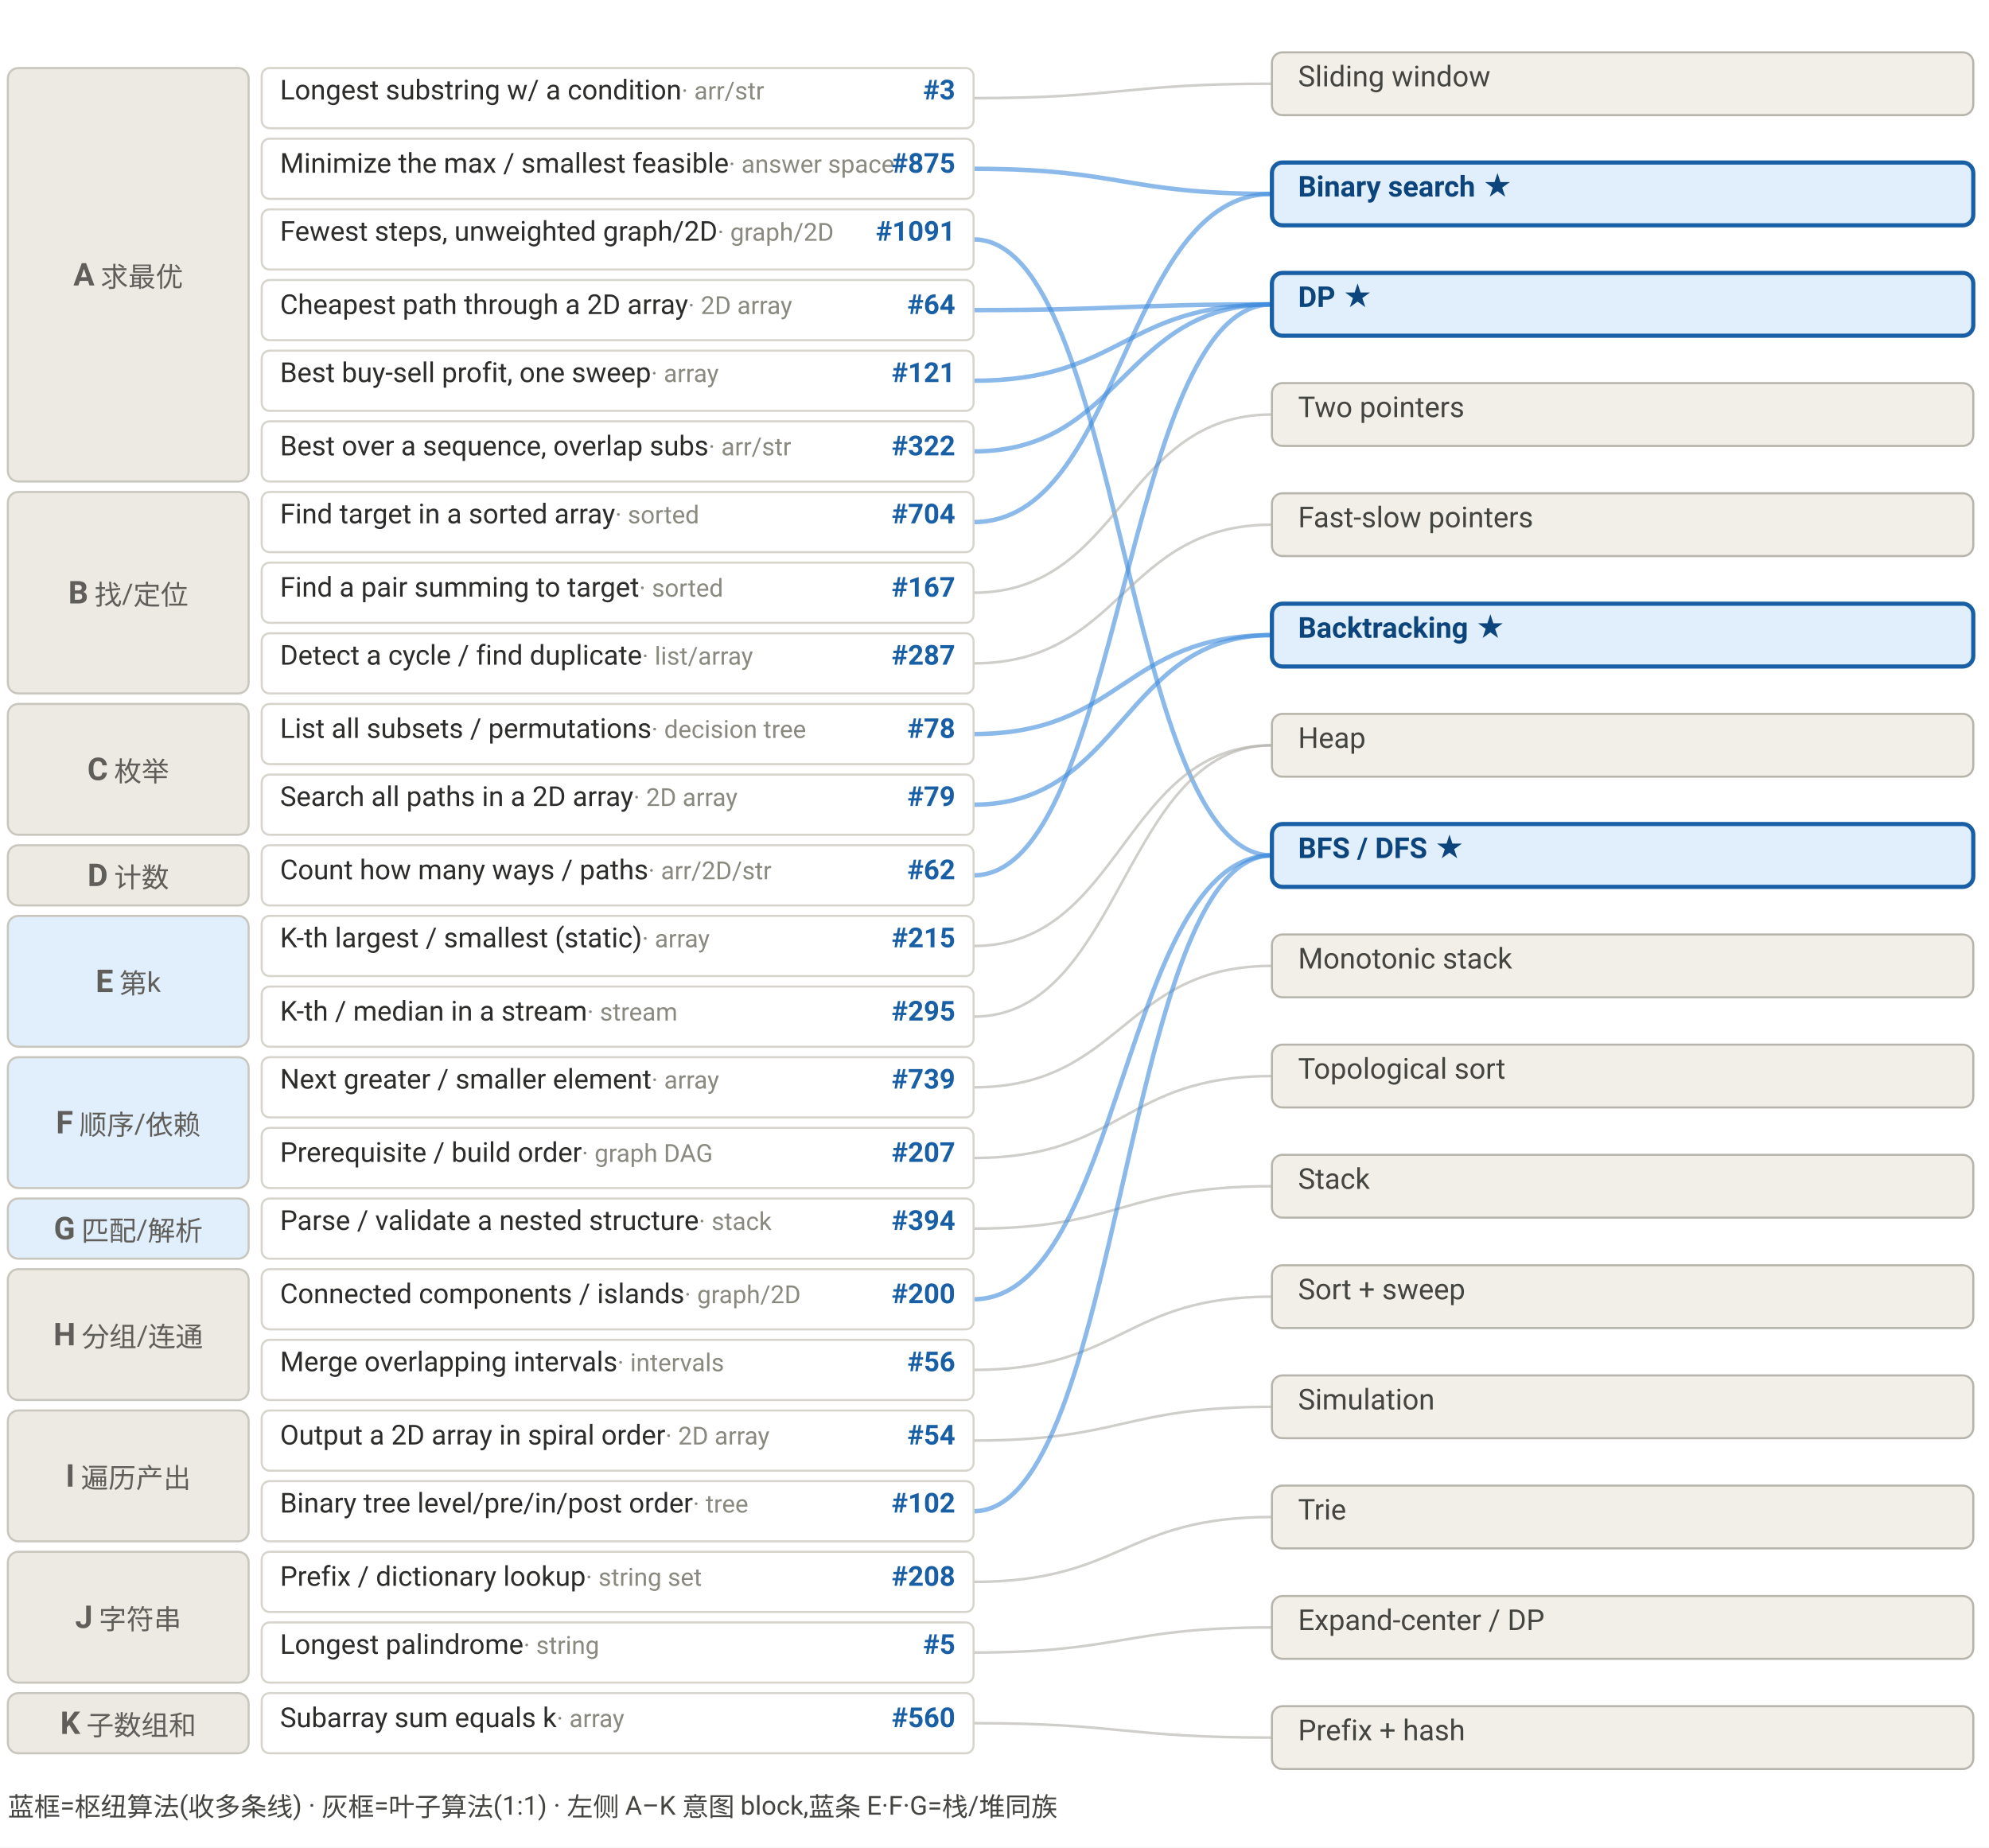
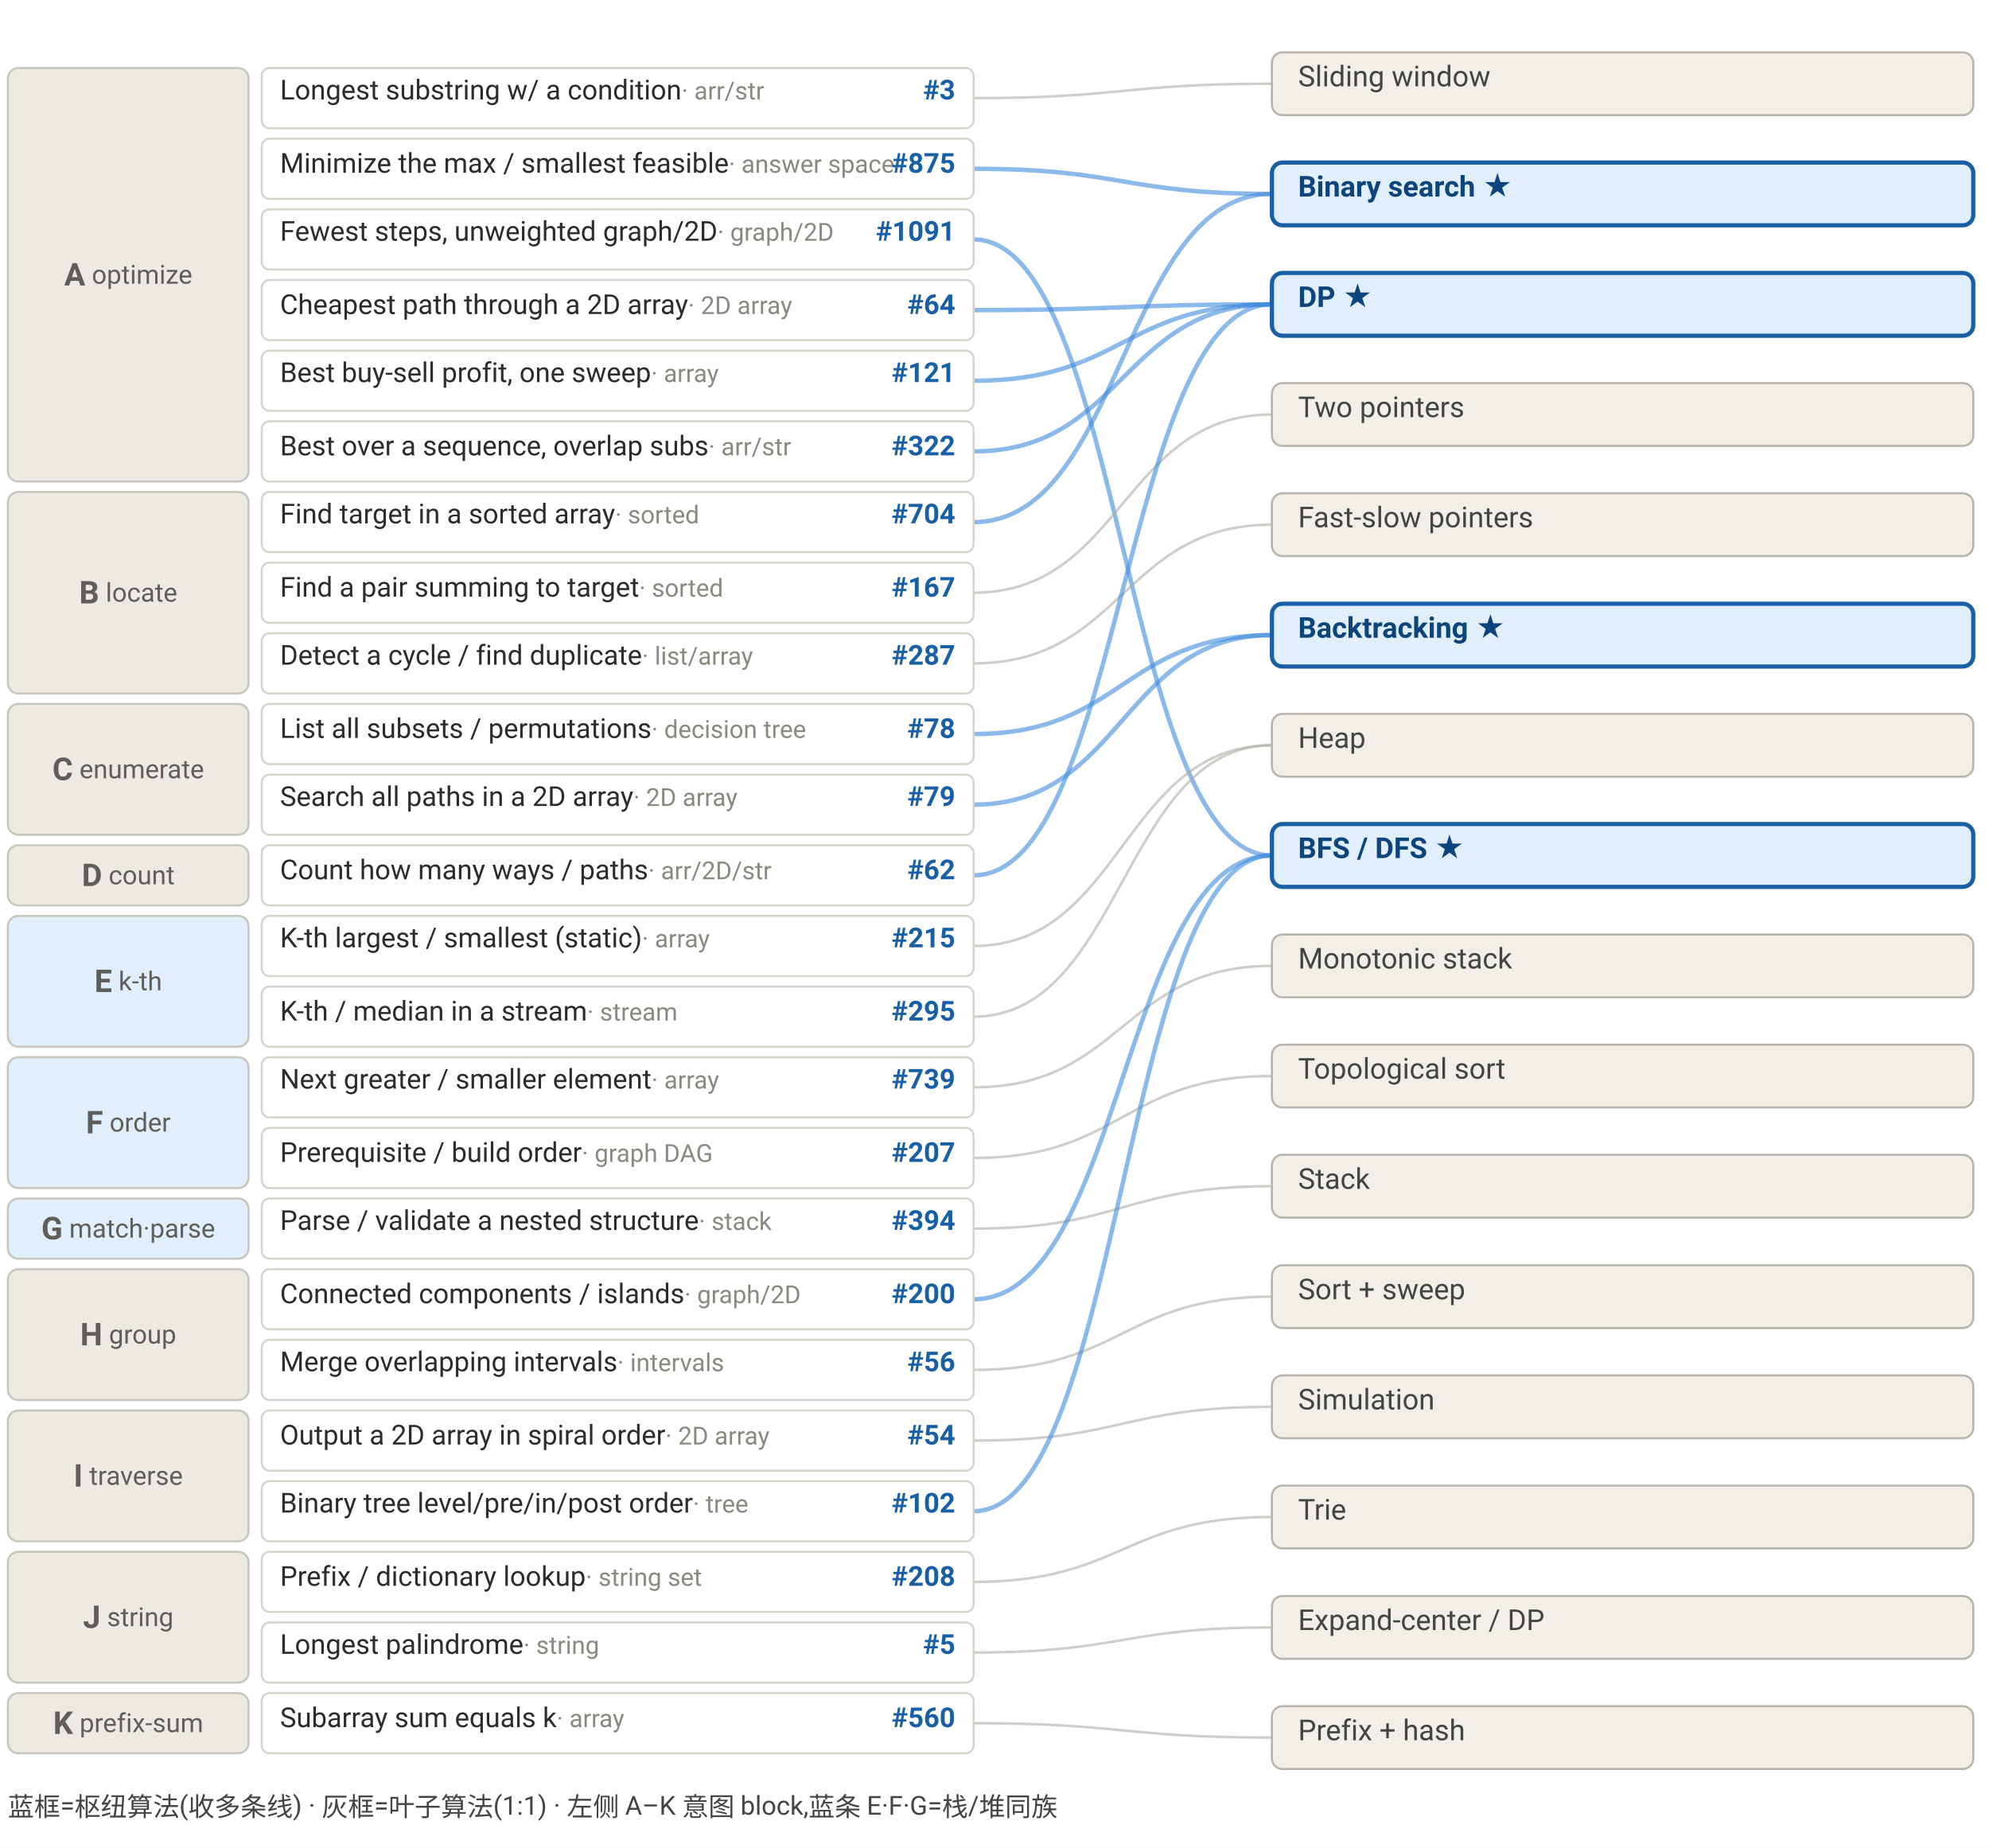
<svg xmlns="http://www.w3.org/2000/svg" viewBox="0 0 760 706" font-family="-apple-system,Segoe UI,Roboto,Helvetica,Arial,sans-serif">
  <rect x="0" y="0" width="760" height="706" fill="#ffffff" />
  <path d="M 372 37.5 C 429.0 37.5 429.0 32.0 486 32.0" fill="none" stroke="#AFAEA6" stroke-width="1.0" opacity="0.6" />
  <path d="M 372 64.5 C 429.0 64.5 429.0 74.1 486 74.1" fill="none" stroke="#3D8BDC" stroke-width="1.7" opacity="0.6" />
  <path d="M 372 91.5 C 429.0 91.5 429.0 326.9 486 326.9" fill="none" stroke="#3D8BDC" stroke-width="1.7" opacity="0.6" />
  <path d="M 372 118.5 C 429.0 118.5 429.0 116.3 486 116.3" fill="none" stroke="#3D8BDC" stroke-width="1.7" opacity="0.6" />
  <path d="M 372 145.5 C 429.0 145.5 429.0 116.3 486 116.3" fill="none" stroke="#3D8BDC" stroke-width="1.7" opacity="0.6" />
  <path d="M 372 172.5 C 429.0 172.5 429.0 116.3 486 116.3" fill="none" stroke="#3D8BDC" stroke-width="1.7" opacity="0.6" />
  <path d="M 372 199.5 C 429.0 199.5 429.0 74.1 486 74.1" fill="none" stroke="#3D8BDC" stroke-width="1.7" opacity="0.6" />
  <path d="M 372 226.5 C 429.0 226.5 429.0 158.4 486 158.4" fill="none" stroke="#AFAEA6" stroke-width="1.0" opacity="0.6" />
  <path d="M 372 253.5 C 429.0 253.5 429.0 200.5 486 200.5" fill="none" stroke="#AFAEA6" stroke-width="1.0" opacity="0.6" />
  <path d="M 372 280.5 C 429.0 280.5 429.0 242.7 486 242.7" fill="none" stroke="#3D8BDC" stroke-width="1.7" opacity="0.6" />
  <path d="M 372 307.5 C 429.0 307.5 429.0 242.7 486 242.7" fill="none" stroke="#3D8BDC" stroke-width="1.7" opacity="0.6" />
  <path d="M 372 334.5 C 429.0 334.5 429.0 116.3 486 116.3" fill="none" stroke="#3D8BDC" stroke-width="1.7" opacity="0.6" />
  <path d="M 372 361.5 C 429.0 361.5 429.0 284.8 486 284.8" fill="none" stroke="#AFAEA6" stroke-width="1.0" opacity="0.6" />
  <path d="M 372 388.5 C 429.0 388.5 429.0 284.8 486 284.8" fill="none" stroke="#AFAEA6" stroke-width="1.0" opacity="0.6" />
  <path d="M 372 415.5 C 429.0 415.5 429.0 369.1 486 369.1" fill="none" stroke="#AFAEA6" stroke-width="1.0" opacity="0.6" />
  <path d="M 372 442.5 C 429.0 442.5 429.0 411.2 486 411.2" fill="none" stroke="#AFAEA6" stroke-width="1.0" opacity="0.6" />
  <path d="M 372 469.5 C 429.0 469.5 429.0 453.3 486 453.3" fill="none" stroke="#AFAEA6" stroke-width="1.0" opacity="0.6" />
  <path d="M 372 496.5 C 429.0 496.5 429.0 326.9 486 326.9" fill="none" stroke="#3D8BDC" stroke-width="1.7" opacity="0.6" />
  <path d="M 372 523.5 C 429.0 523.5 429.0 495.5 486 495.5" fill="none" stroke="#AFAEA6" stroke-width="1.0" opacity="0.6" />
  <path d="M 372 550.5 C 429.0 550.5 429.0 537.6 486 537.6" fill="none" stroke="#AFAEA6" stroke-width="1.0" opacity="0.6" />
  <path d="M 372 577.5 C 429.0 577.5 429.0 326.9 486 326.9" fill="none" stroke="#3D8BDC" stroke-width="1.7" opacity="0.6" />
  <path d="M 372 604.5 C 429.0 604.5 429.0 579.7 486 579.7" fill="none" stroke="#AFAEA6" stroke-width="1.0" opacity="0.6" />
  <path d="M 372 631.5 C 429.0 631.5 429.0 621.9 486 621.9" fill="none" stroke="#AFAEA6" stroke-width="1.0" opacity="0.6" />
  <path d="M 372 658.5 C 429.0 658.5 429.0 664.0 486 664.0" fill="none" stroke="#AFAEA6" stroke-width="1.0" opacity="0.6" />
  <rect x="3" y="26" width="92" height="158" rx="4" fill="#ECEAE2" stroke="#C9C7BD" stroke-width="0.8" />
-   <text x="49.0" y="105.0" text-anchor="middle" dominant-baseline="central" font-size="10.5" fill="#5F5E5A">
-     <tspan font-weight="700" font-size="12">A</tspan> 求最优</text>
+   <text x="49.0" y="105.0" text-anchor="middle" dominant-baseline="central" font-size="10" fill="#5F5E5A">
+     <tspan font-weight="700" font-size="12">A</tspan> optimize</text>
  <rect x="3" y="188" width="92" height="77" rx="4" fill="#ECEAE2" stroke="#C9C7BD" stroke-width="0.8" />
-   <text x="49.0" y="226.5" text-anchor="middle" dominant-baseline="central" font-size="10.5" fill="#5F5E5A">
-     <tspan font-weight="700" font-size="12">B</tspan> 找/定位</text>
+   <text x="49.0" y="226.5" text-anchor="middle" dominant-baseline="central" font-size="10" fill="#5F5E5A">
+     <tspan font-weight="700" font-size="12">B</tspan> locate</text>
  <rect x="3" y="269" width="92" height="50" rx="4" fill="#ECEAE2" stroke="#C9C7BD" stroke-width="0.8" />
-   <text x="49.0" y="294.0" text-anchor="middle" dominant-baseline="central" font-size="10.5" fill="#5F5E5A">
-     <tspan font-weight="700" font-size="12">C</tspan> 枚举</text>
+   <text x="49.0" y="294.0" text-anchor="middle" dominant-baseline="central" font-size="10" fill="#5F5E5A">
+     <tspan font-weight="700" font-size="12">C</tspan> enumerate</text>
  <rect x="3" y="323" width="92" height="23" rx="4" fill="#ECEAE2" stroke="#C9C7BD" stroke-width="0.8" />
-   <text x="49.0" y="334.5" text-anchor="middle" dominant-baseline="central" font-size="10.5" fill="#5F5E5A">
-     <tspan font-weight="700" font-size="12">D</tspan> 计数</text>
+   <text x="49.0" y="334.5" text-anchor="middle" dominant-baseline="central" font-size="10" fill="#5F5E5A">
+     <tspan font-weight="700" font-size="12">D</tspan> count</text>
  <rect x="3" y="350" width="92" height="50" rx="4" fill="#E1EEFB" stroke="#C9C7BD" stroke-width="0.8" />
-   <text x="49.0" y="375.0" text-anchor="middle" dominant-baseline="central" font-size="10.5" fill="#5F5E5A">
-     <tspan font-weight="700" font-size="12">E</tspan> 第k</text>
+   <text x="49.0" y="375.0" text-anchor="middle" dominant-baseline="central" font-size="10" fill="#5F5E5A">
+     <tspan font-weight="700" font-size="12">E</tspan> k-th</text>
  <rect x="3" y="404" width="92" height="50" rx="4" fill="#E1EEFB" stroke="#C9C7BD" stroke-width="0.8" />
-   <text x="49.0" y="429.0" text-anchor="middle" dominant-baseline="central" font-size="10.5" fill="#5F5E5A">
-     <tspan font-weight="700" font-size="12">F</tspan> 顺序/依赖</text>
+   <text x="49.0" y="429.0" text-anchor="middle" dominant-baseline="central" font-size="10" fill="#5F5E5A">
+     <tspan font-weight="700" font-size="12">F</tspan> order</text>
  <rect x="3" y="458" width="92" height="23" rx="4" fill="#E1EEFB" stroke="#C9C7BD" stroke-width="0.8" />
-   <text x="49.0" y="469.5" text-anchor="middle" dominant-baseline="central" font-size="10.5" fill="#5F5E5A">
-     <tspan font-weight="700" font-size="12">G</tspan> 匹配/解析</text>
+   <text x="49.0" y="469.5" text-anchor="middle" dominant-baseline="central" font-size="10" fill="#5F5E5A">
+     <tspan font-weight="700" font-size="12">G</tspan> match·parse</text>
  <rect x="3" y="485" width="92" height="50" rx="4" fill="#ECEAE2" stroke="#C9C7BD" stroke-width="0.8" />
-   <text x="49.0" y="510.0" text-anchor="middle" dominant-baseline="central" font-size="10.5" fill="#5F5E5A">
-     <tspan font-weight="700" font-size="12">H</tspan> 分组/连通</text>
+   <text x="49.0" y="510.0" text-anchor="middle" dominant-baseline="central" font-size="10" fill="#5F5E5A">
+     <tspan font-weight="700" font-size="12">H</tspan> group</text>
  <rect x="3" y="539" width="92" height="50" rx="4" fill="#ECEAE2" stroke="#C9C7BD" stroke-width="0.8" />
-   <text x="49.0" y="564.0" text-anchor="middle" dominant-baseline="central" font-size="10.5" fill="#5F5E5A">
-     <tspan font-weight="700" font-size="12">I</tspan> 遍历产出</text>
+   <text x="49.0" y="564.0" text-anchor="middle" dominant-baseline="central" font-size="10" fill="#5F5E5A">
+     <tspan font-weight="700" font-size="12">I</tspan> traverse</text>
  <rect x="3" y="593" width="92" height="50" rx="4" fill="#ECEAE2" stroke="#C9C7BD" stroke-width="0.8" />
-   <text x="49.0" y="618.0" text-anchor="middle" dominant-baseline="central" font-size="10.5" fill="#5F5E5A">
-     <tspan font-weight="700" font-size="12">J</tspan> 字符串</text>
+   <text x="49.0" y="618.0" text-anchor="middle" dominant-baseline="central" font-size="10" fill="#5F5E5A">
+     <tspan font-weight="700" font-size="12">J</tspan> string</text>
  <rect x="3" y="647" width="92" height="23" rx="4" fill="#ECEAE2" stroke="#C9C7BD" stroke-width="0.8" />
-   <text x="49.0" y="658.5" text-anchor="middle" dominant-baseline="central" font-size="10.5" fill="#5F5E5A">
-     <tspan font-weight="700" font-size="12">K</tspan> 子数组和</text>
+   <text x="49.0" y="658.5" text-anchor="middle" dominant-baseline="central" font-size="10" fill="#5F5E5A">
+     <tspan font-weight="700" font-size="12">K</tspan> prefix-sum</text>
  <rect x="100" y="26" width="272" height="23" rx="3" fill="#ffffff" stroke="#D6D4CB" stroke-width="0.8" />
  <text x="107" y="38" font-size="10.5" fill="#2C2C2A">Longest substring w/ a condition<tspan fill="#8A8980" font-size="9.5"> · arr/str</tspan>
  </text>
  <text x="365" y="38" text-anchor="end" font-size="10.5" font-weight="600" fill="#185FA5">#3</text>
  <rect x="100" y="53" width="272" height="23" rx="3" fill="#ffffff" stroke="#D6D4CB" stroke-width="0.8" />
  <text x="107" y="66" font-size="10.5" fill="#2C2C2A">Minimize the max / smallest feasible<tspan fill="#8A8980" font-size="9.5"> · answer space</tspan>
  </text>
  <text x="365" y="66" text-anchor="end" font-size="10.5" font-weight="600" fill="#185FA5">#875</text>
  <rect x="100" y="80" width="272" height="23" rx="3" fill="#ffffff" stroke="#D6D4CB" stroke-width="0.8" />
  <text x="107" y="92" font-size="10.5" fill="#2C2C2A">Fewest steps, unweighted graph/2D<tspan fill="#8A8980" font-size="9.5"> · graph/2D</tspan>
  </text>
  <text x="365" y="92" text-anchor="end" font-size="10.5" font-weight="600" fill="#185FA5">#1091</text>
  <rect x="100" y="107" width="272" height="23" rx="3" fill="#ffffff" stroke="#D6D4CB" stroke-width="0.8" />
  <text x="107" y="120" font-size="10.5" fill="#2C2C2A">Cheapest path through a 2D array<tspan fill="#8A8980" font-size="9.5"> · 2D array</tspan>
  </text>
  <text x="365" y="120" text-anchor="end" font-size="10.5" font-weight="600" fill="#185FA5">#64</text>
  <rect x="100" y="134" width="272" height="23" rx="3" fill="#ffffff" stroke="#D6D4CB" stroke-width="0.8" />
  <text x="107" y="146" font-size="10.5" fill="#2C2C2A">Best buy-sell profit, one sweep<tspan fill="#8A8980" font-size="9.5"> · array</tspan>
  </text>
  <text x="365" y="146" text-anchor="end" font-size="10.5" font-weight="600" fill="#185FA5">#121</text>
  <rect x="100" y="161" width="272" height="23" rx="3" fill="#ffffff" stroke="#D6D4CB" stroke-width="0.8" />
  <text x="107" y="174" font-size="10.5" fill="#2C2C2A">Best over a sequence, overlap subs<tspan fill="#8A8980" font-size="9.5"> · arr/str</tspan>
  </text>
  <text x="365" y="174" text-anchor="end" font-size="10.5" font-weight="600" fill="#185FA5">#322</text>
  <rect x="100" y="188" width="272" height="23" rx="3" fill="#ffffff" stroke="#D6D4CB" stroke-width="0.8" />
  <text x="107" y="200" font-size="10.5" fill="#2C2C2A">Find target in a sorted array<tspan fill="#8A8980" font-size="9.5"> · sorted</tspan>
  </text>
  <text x="365" y="200" text-anchor="end" font-size="10.5" font-weight="600" fill="#185FA5">#704</text>
  <rect x="100" y="215" width="272" height="23" rx="3" fill="#ffffff" stroke="#D6D4CB" stroke-width="0.8" />
  <text x="107" y="228" font-size="10.5" fill="#2C2C2A">Find a pair summing to target<tspan fill="#8A8980" font-size="9.5"> · sorted</tspan>
  </text>
  <text x="365" y="228" text-anchor="end" font-size="10.5" font-weight="600" fill="#185FA5">#167</text>
  <rect x="100" y="242" width="272" height="23" rx="3" fill="#ffffff" stroke="#D6D4CB" stroke-width="0.8" />
  <text x="107" y="254" font-size="10.5" fill="#2C2C2A">Detect a cycle / find duplicate<tspan fill="#8A8980" font-size="9.5"> · list/array</tspan>
  </text>
  <text x="365" y="254" text-anchor="end" font-size="10.5" font-weight="600" fill="#185FA5">#287</text>
  <rect x="100" y="269" width="272" height="23" rx="3" fill="#ffffff" stroke="#D6D4CB" stroke-width="0.8" />
  <text x="107" y="282" font-size="10.5" fill="#2C2C2A">List all subsets / permutations<tspan fill="#8A8980" font-size="9.5"> · decision tree</tspan>
  </text>
  <text x="365" y="282" text-anchor="end" font-size="10.5" font-weight="600" fill="#185FA5">#78</text>
  <rect x="100" y="296" width="272" height="23" rx="3" fill="#ffffff" stroke="#D6D4CB" stroke-width="0.8" />
  <text x="107" y="308" font-size="10.5" fill="#2C2C2A">Search all paths in a 2D array<tspan fill="#8A8980" font-size="9.5"> · 2D array</tspan>
  </text>
  <text x="365" y="308" text-anchor="end" font-size="10.5" font-weight="600" fill="#185FA5">#79</text>
  <rect x="100" y="323" width="272" height="23" rx="3" fill="#ffffff" stroke="#D6D4CB" stroke-width="0.8" />
  <text x="107" y="336" font-size="10.5" fill="#2C2C2A">Count how many ways / paths<tspan fill="#8A8980" font-size="9.5"> · arr/2D/str</tspan>
  </text>
  <text x="365" y="336" text-anchor="end" font-size="10.5" font-weight="600" fill="#185FA5">#62</text>
  <rect x="100" y="350" width="272" height="23" rx="3" fill="#ffffff" stroke="#D6D4CB" stroke-width="0.8" />
  <text x="107" y="362" font-size="10.5" fill="#2C2C2A">K-th largest / smallest (static)<tspan fill="#8A8980" font-size="9.5"> · array</tspan>
  </text>
  <text x="365" y="362" text-anchor="end" font-size="10.5" font-weight="600" fill="#185FA5">#215</text>
  <rect x="100" y="377" width="272" height="23" rx="3" fill="#ffffff" stroke="#D6D4CB" stroke-width="0.8" />
  <text x="107" y="390" font-size="10.5" fill="#2C2C2A">K-th / median in a stream<tspan fill="#8A8980" font-size="9.5"> · stream</tspan>
  </text>
  <text x="365" y="390" text-anchor="end" font-size="10.5" font-weight="600" fill="#185FA5">#295</text>
  <rect x="100" y="404" width="272" height="23" rx="3" fill="#ffffff" stroke="#D6D4CB" stroke-width="0.8" />
  <text x="107" y="416" font-size="10.5" fill="#2C2C2A">Next greater / smaller element<tspan fill="#8A8980" font-size="9.5"> · array</tspan>
  </text>
  <text x="365" y="416" text-anchor="end" font-size="10.5" font-weight="600" fill="#185FA5">#739</text>
  <rect x="100" y="431" width="272" height="23" rx="3" fill="#ffffff" stroke="#D6D4CB" stroke-width="0.8" />
  <text x="107" y="444" font-size="10.5" fill="#2C2C2A">Prerequisite / build order<tspan fill="#8A8980" font-size="9.5"> · graph DAG</tspan>
  </text>
  <text x="365" y="444" text-anchor="end" font-size="10.5" font-weight="600" fill="#185FA5">#207</text>
  <rect x="100" y="458" width="272" height="23" rx="3" fill="#ffffff" stroke="#D6D4CB" stroke-width="0.8" />
  <text x="107" y="470" font-size="10.5" fill="#2C2C2A">Parse / validate a nested structure<tspan fill="#8A8980" font-size="9.5"> · stack</tspan>
  </text>
  <text x="365" y="470" text-anchor="end" font-size="10.5" font-weight="600" fill="#185FA5">#394</text>
  <rect x="100" y="485" width="272" height="23" rx="3" fill="#ffffff" stroke="#D6D4CB" stroke-width="0.8" />
  <text x="107" y="498" font-size="10.5" fill="#2C2C2A">Connected components / islands<tspan fill="#8A8980" font-size="9.5"> · graph/2D</tspan>
  </text>
  <text x="365" y="498" text-anchor="end" font-size="10.5" font-weight="600" fill="#185FA5">#200</text>
  <rect x="100" y="512" width="272" height="23" rx="3" fill="#ffffff" stroke="#D6D4CB" stroke-width="0.8" />
  <text x="107" y="524" font-size="10.5" fill="#2C2C2A">Merge overlapping intervals<tspan fill="#8A8980" font-size="9.5"> · intervals</tspan>
  </text>
  <text x="365" y="524" text-anchor="end" font-size="10.5" font-weight="600" fill="#185FA5">#56</text>
  <rect x="100" y="539" width="272" height="23" rx="3" fill="#ffffff" stroke="#D6D4CB" stroke-width="0.8" />
  <text x="107" y="552" font-size="10.5" fill="#2C2C2A">Output a 2D array in spiral order<tspan fill="#8A8980" font-size="9.5"> · 2D array</tspan>
  </text>
  <text x="365" y="552" text-anchor="end" font-size="10.5" font-weight="600" fill="#185FA5">#54</text>
  <rect x="100" y="566" width="272" height="23" rx="3" fill="#ffffff" stroke="#D6D4CB" stroke-width="0.8" />
  <text x="107" y="578" font-size="10.5" fill="#2C2C2A">Binary tree level/pre/in/post order<tspan fill="#8A8980" font-size="9.5"> · tree</tspan>
  </text>
  <text x="365" y="578" text-anchor="end" font-size="10.5" font-weight="600" fill="#185FA5">#102</text>
  <rect x="100" y="593" width="272" height="23" rx="3" fill="#ffffff" stroke="#D6D4CB" stroke-width="0.8" />
  <text x="107" y="606" font-size="10.5" fill="#2C2C2A">Prefix / dictionary lookup<tspan fill="#8A8980" font-size="9.5"> · string set</tspan>
  </text>
  <text x="365" y="606" text-anchor="end" font-size="10.5" font-weight="600" fill="#185FA5">#208</text>
  <rect x="100" y="620" width="272" height="23" rx="3" fill="#ffffff" stroke="#D6D4CB" stroke-width="0.8" />
  <text x="107" y="632" font-size="10.5" fill="#2C2C2A">Longest palindrome<tspan fill="#8A8980" font-size="9.5"> · string</tspan>
  </text>
  <text x="365" y="632" text-anchor="end" font-size="10.5" font-weight="600" fill="#185FA5">#5</text>
  <rect x="100" y="647" width="272" height="23" rx="3" fill="#ffffff" stroke="#D6D4CB" stroke-width="0.8" />
  <text x="107" y="660" font-size="10.5" fill="#2C2C2A">Subarray sum equals k<tspan fill="#8A8980" font-size="9.5"> · array</tspan>
  </text>
  <text x="365" y="660" text-anchor="end" font-size="10.5" font-weight="600" fill="#185FA5">#560</text>
  <rect x="486" y="20.0" width="268" height="24" rx="4" fill="#F1EFE8" stroke="#B7B5AB" stroke-width="0.8" />
  <text x="496" y="33.0" font-size="11" font-weight="400" fill="#444441">Sliding window</text>
  <rect x="486" y="62.1" width="268" height="24" rx="4" fill="#E1EEFB" stroke="#185FA5" stroke-width="1.6" />
  <text x="496" y="75.1" font-size="11" font-weight="600" fill="#0C447C">Binary search ★</text>
  <rect x="486" y="104.3" width="268" height="24" rx="4" fill="#E1EEFB" stroke="#185FA5" stroke-width="1.6" />
  <text x="496" y="117.3" font-size="11" font-weight="600" fill="#0C447C">DP ★</text>
  <rect x="486" y="146.4" width="268" height="24" rx="4" fill="#F1EFE8" stroke="#B7B5AB" stroke-width="0.8" />
  <text x="496" y="159.4" font-size="11" font-weight="400" fill="#444441">Two pointers</text>
  <rect x="486" y="188.5" width="268" height="24" rx="4" fill="#F1EFE8" stroke="#B7B5AB" stroke-width="0.8" />
  <text x="496" y="201.5" font-size="11" font-weight="400" fill="#444441">Fast-slow pointers</text>
  <rect x="486" y="230.7" width="268" height="24" rx="4" fill="#E1EEFB" stroke="#185FA5" stroke-width="1.6" />
  <text x="496" y="243.7" font-size="11" font-weight="600" fill="#0C447C">Backtracking ★</text>
  <rect x="486" y="272.8" width="268" height="24" rx="4" fill="#F1EFE8" stroke="#B7B5AB" stroke-width="0.8" />
  <text x="496" y="285.8" font-size="11" font-weight="400" fill="#444441">Heap</text>
  <rect x="486" y="314.9" width="268" height="24" rx="4" fill="#E1EEFB" stroke="#185FA5" stroke-width="1.6" />
  <text x="496" y="327.9" font-size="11" font-weight="600" fill="#0C447C">BFS / DFS ★</text>
  <rect x="486" y="357.1" width="268" height="24" rx="4" fill="#F1EFE8" stroke="#B7B5AB" stroke-width="0.8" />
  <text x="496" y="370.1" font-size="11" font-weight="400" fill="#444441">Monotonic stack</text>
  <rect x="486" y="399.2" width="268" height="24" rx="4" fill="#F1EFE8" stroke="#B7B5AB" stroke-width="0.8" />
  <text x="496" y="412.2" font-size="11" font-weight="400" fill="#444441">Topological sort</text>
  <rect x="486" y="441.3" width="268" height="24" rx="4" fill="#F1EFE8" stroke="#B7B5AB" stroke-width="0.8" />
  <text x="496" y="454.3" font-size="11" font-weight="400" fill="#444441">Stack</text>
  <rect x="486" y="483.5" width="268" height="24" rx="4" fill="#F1EFE8" stroke="#B7B5AB" stroke-width="0.8" />
  <text x="496" y="496.5" font-size="11" font-weight="400" fill="#444441">Sort + sweep</text>
  <rect x="486" y="525.6" width="268" height="24" rx="4" fill="#F1EFE8" stroke="#B7B5AB" stroke-width="0.8" />
  <text x="496" y="538.6" font-size="11" font-weight="400" fill="#444441">Simulation</text>
  <rect x="486" y="567.7" width="268" height="24" rx="4" fill="#F1EFE8" stroke="#B7B5AB" stroke-width="0.8" />
  <text x="496" y="580.7" font-size="11" font-weight="400" fill="#444441">Trie</text>
  <rect x="486" y="609.9" width="268" height="24" rx="4" fill="#F1EFE8" stroke="#B7B5AB" stroke-width="0.8" />
  <text x="496" y="622.9" font-size="11" font-weight="400" fill="#444441">Expand-center / DP</text>
  <rect x="486" y="652.0" width="268" height="24" rx="4" fill="#F1EFE8" stroke="#B7B5AB" stroke-width="0.8" />
  <text x="496" y="665.0" font-size="11" font-weight="400" fill="#444441">Prefix + hash</text>
  <text x="3" y="694" font-size="10" fill="#444441">蓝框=枢纽算法(收多条线) · 灰框=叶子算法(1:1) · 左侧 A–K 意图 block,蓝条 E·F·G=栈/堆同族</text>
</svg>
